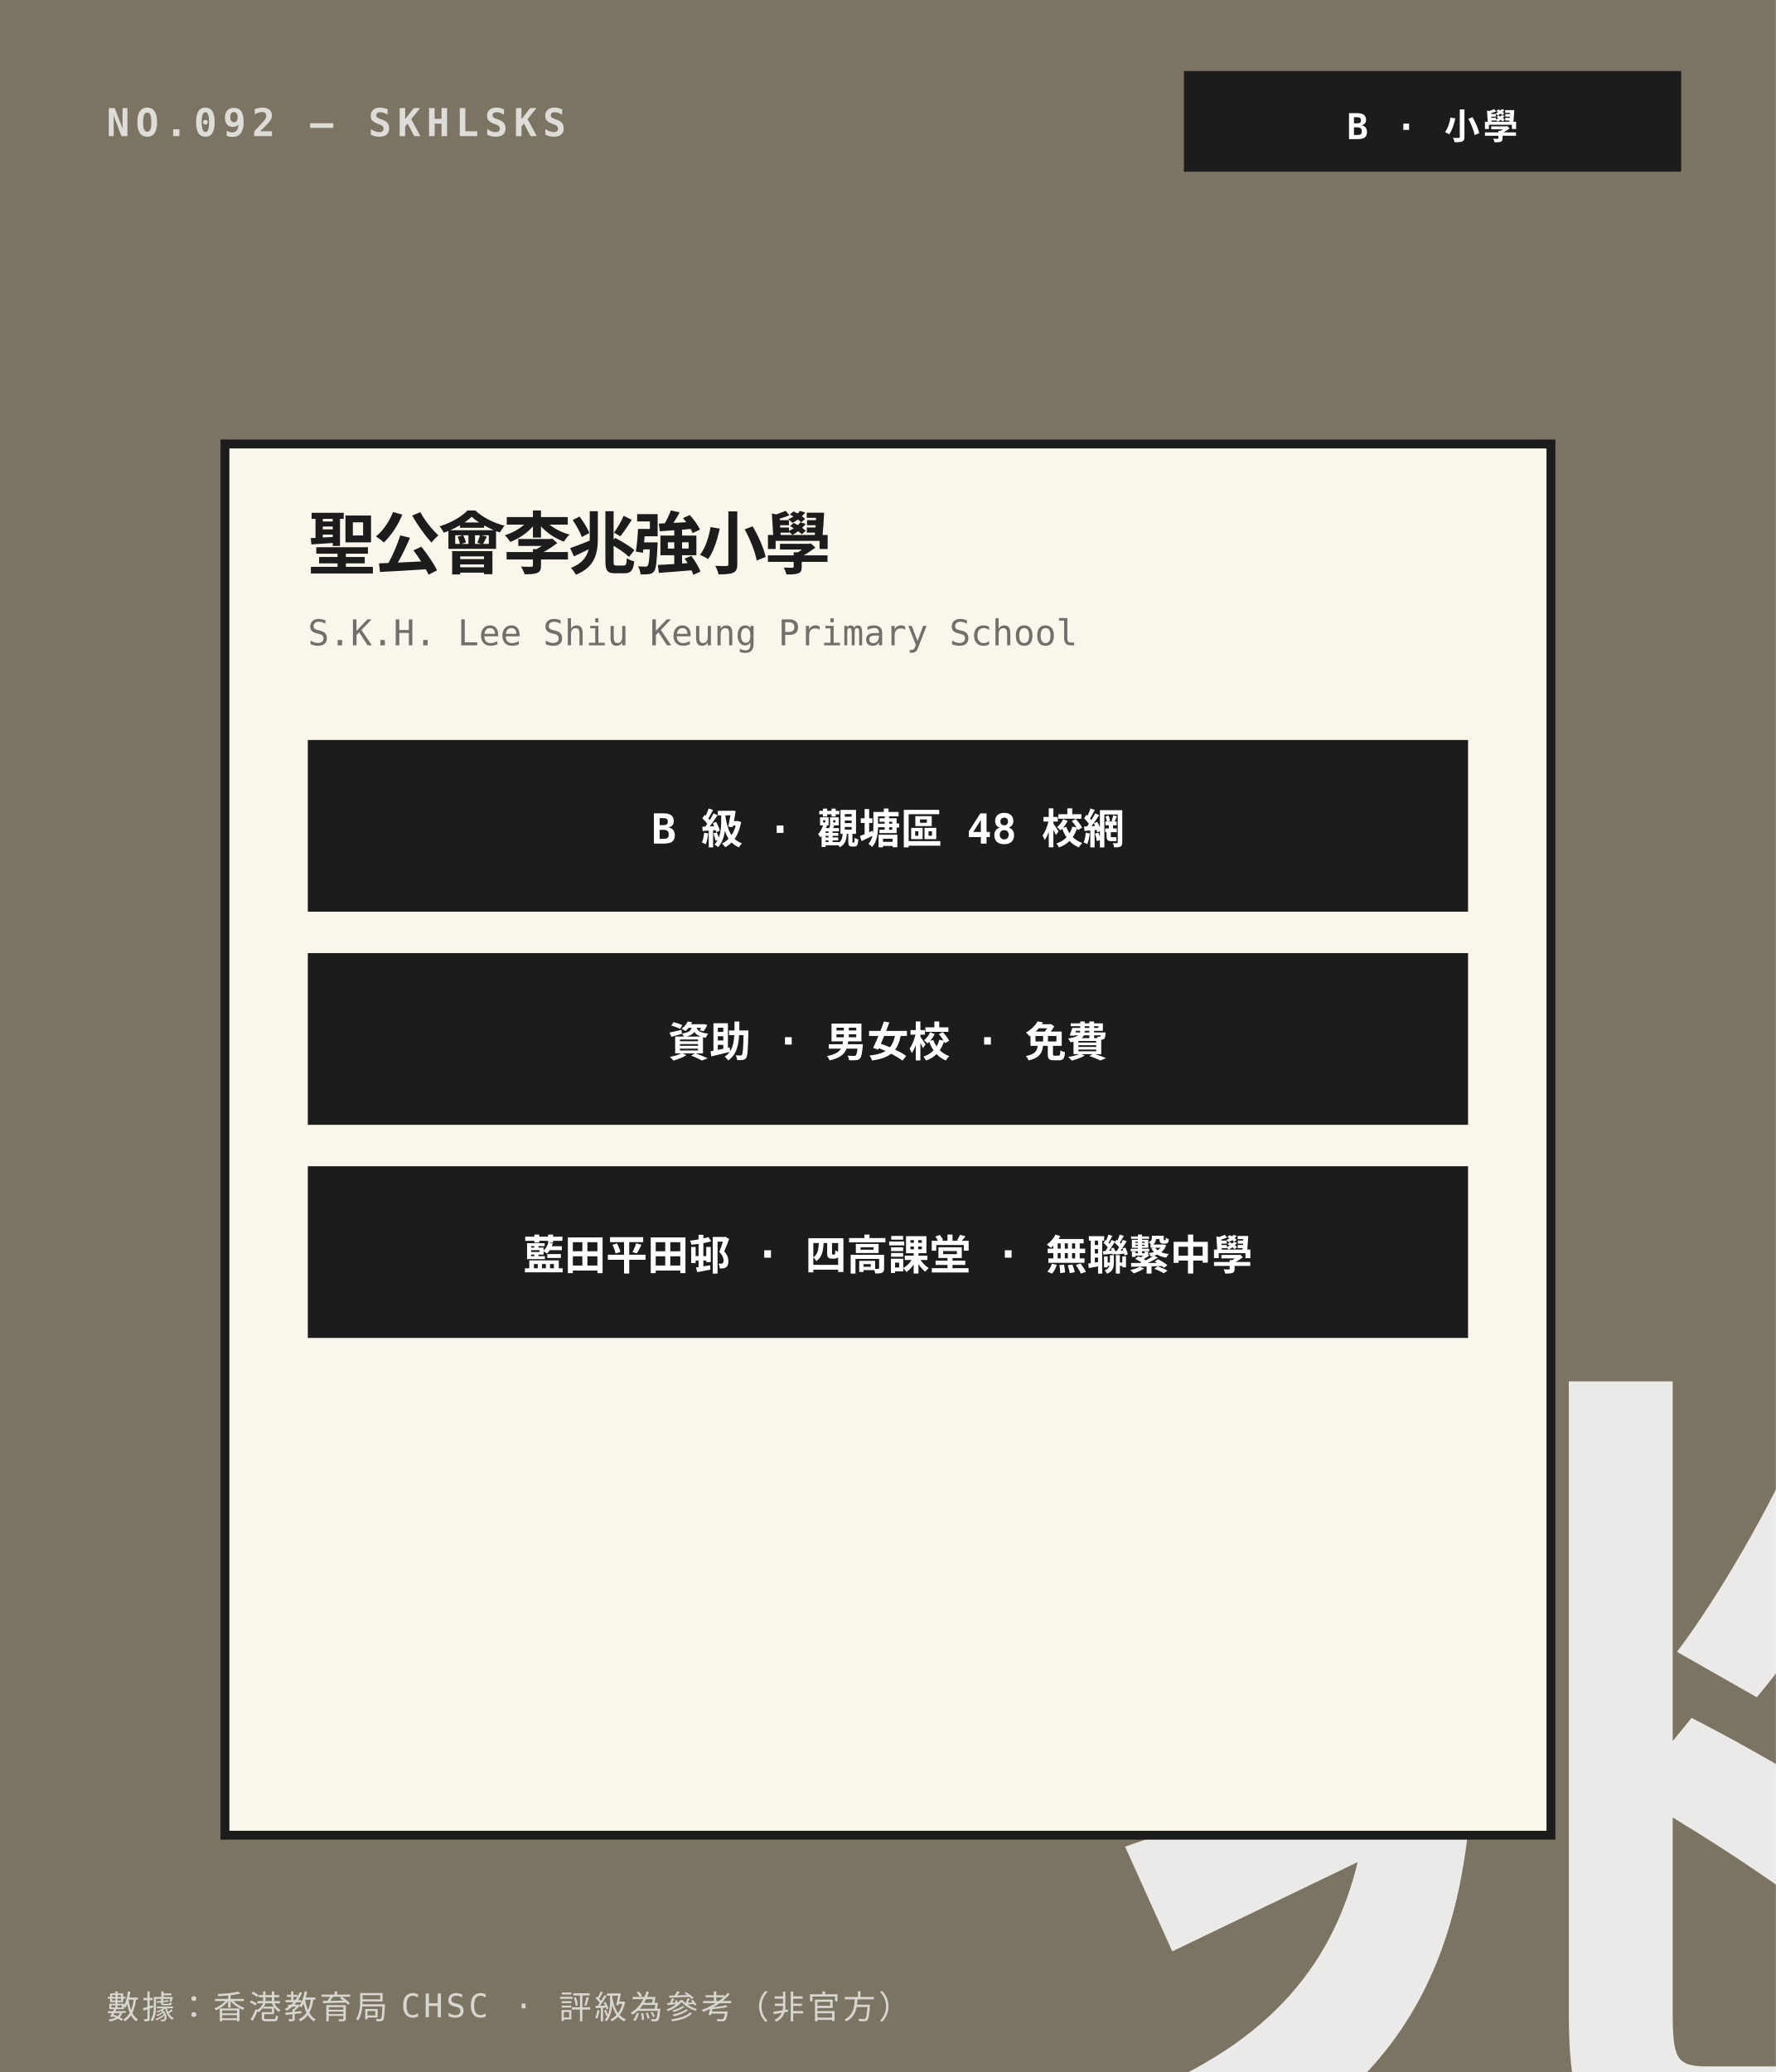
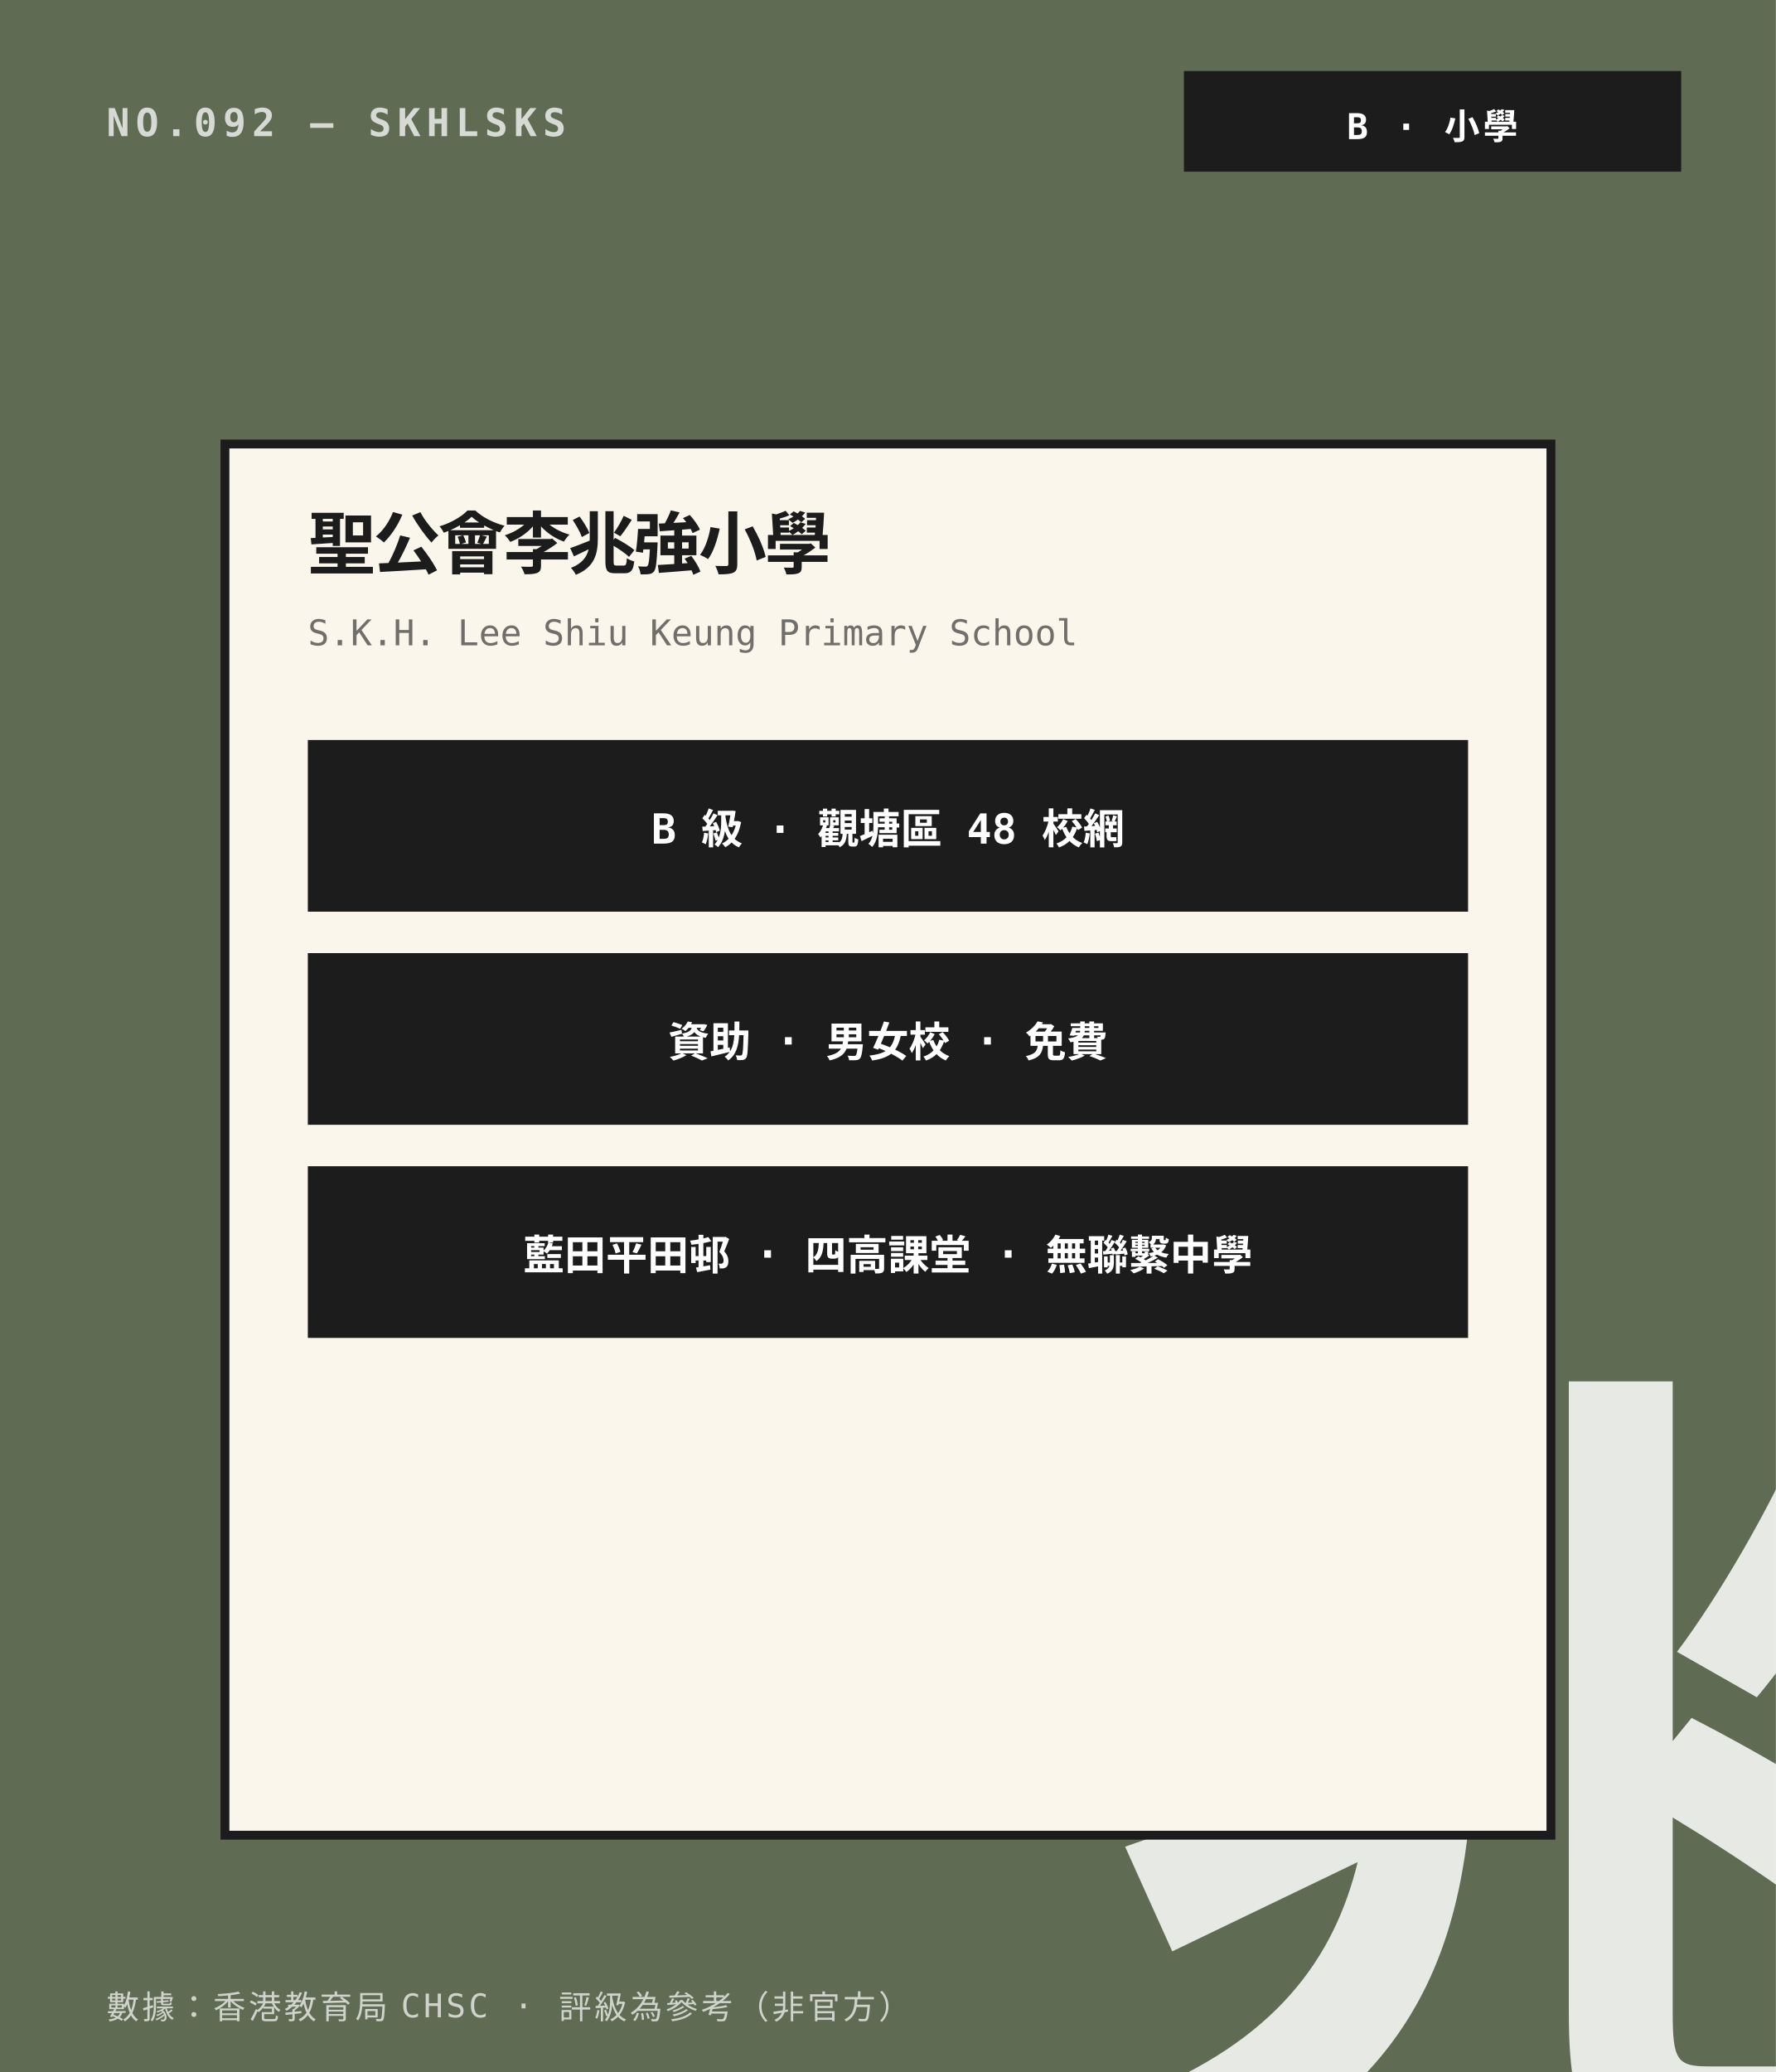
<svg xmlns="http://www.w3.org/2000/svg" width="600" height="700" viewBox="0 0 600 700">
-   <rect width="600" height="700" fill="#7C7462" />
+   <rect width="600" height="700" fill="#5F6B52" />
  <rect x="400" y="24" width="168" height="34" fill="#1C1C1C" />
  <text x="484" y="47" text-anchor="middle" font-family="ui-monospace, Menlo, monospace" font-size="12" font-weight="800" fill="#FFFFFF" letter-spacing="1">B · 小學</text>
  <text x="372" y="710" font-family="Georgia, 'Times New Roman', serif" font-size="290" font-weight="800" fill="rgba(255,255,255,.85)" letter-spacing="-16">兆</text>
  <text x="36" y="46" font-family="ui-monospace, Menlo, monospace" font-size="13" font-weight="600" fill="rgba(255,255,255,.75)" letter-spacing="2">NO.092 — SKHLSKS</text>
  <rect x="76" y="150" width="448" height="470" fill="#FBF6EC" stroke="#1C1C1C" stroke-width="3" />
  <text x="104" y="192" font-family="Georgia, 'Times New Roman', serif" font-size="23" font-weight="800" fill="#1C1C1C" letter-spacing="-1">聖公會李兆強小學</text>
  <text x="104" y="218" font-family="ui-monospace, Menlo, monospace" font-size="12" fill="rgba(28,28,28,.62)">S.K.H. Lee Shiu Keung Primary School</text>
  <rect x="104" y="250" width="392" height="58" fill="#1C1C1C" />
  <text x="300" y="285" text-anchor="middle" font-family="ui-monospace, Menlo, monospace" font-size="14" font-weight="800" fill="#FFFFFF">B 級 · 觀塘區 48 校網</text>
  <rect x="104" y="322" width="392" height="58" fill="#1C1C1C" />
  <text x="300" y="357" text-anchor="middle" font-family="ui-monospace, Menlo, monospace" font-size="14" font-weight="800" fill="#FFFFFF">資助 · 男女校 · 免費</text>
  <rect x="104" y="394" width="392" height="58" fill="#1C1C1C" />
  <text x="300" y="429" text-anchor="middle" font-family="ui-monospace, Menlo, monospace" font-size="14" font-weight="800" fill="#FFFFFF">藍田平田邨 · 四高課堂 · 無聯繫中學</text>
  <text x="36" y="682" font-family="ui-monospace, Menlo, monospace" font-size="11" fill="rgba(255,255,255,.7)" letter-spacing="1">數據：香港教育局 CHSC · 評級為參考（非官方）</text>
</svg>
